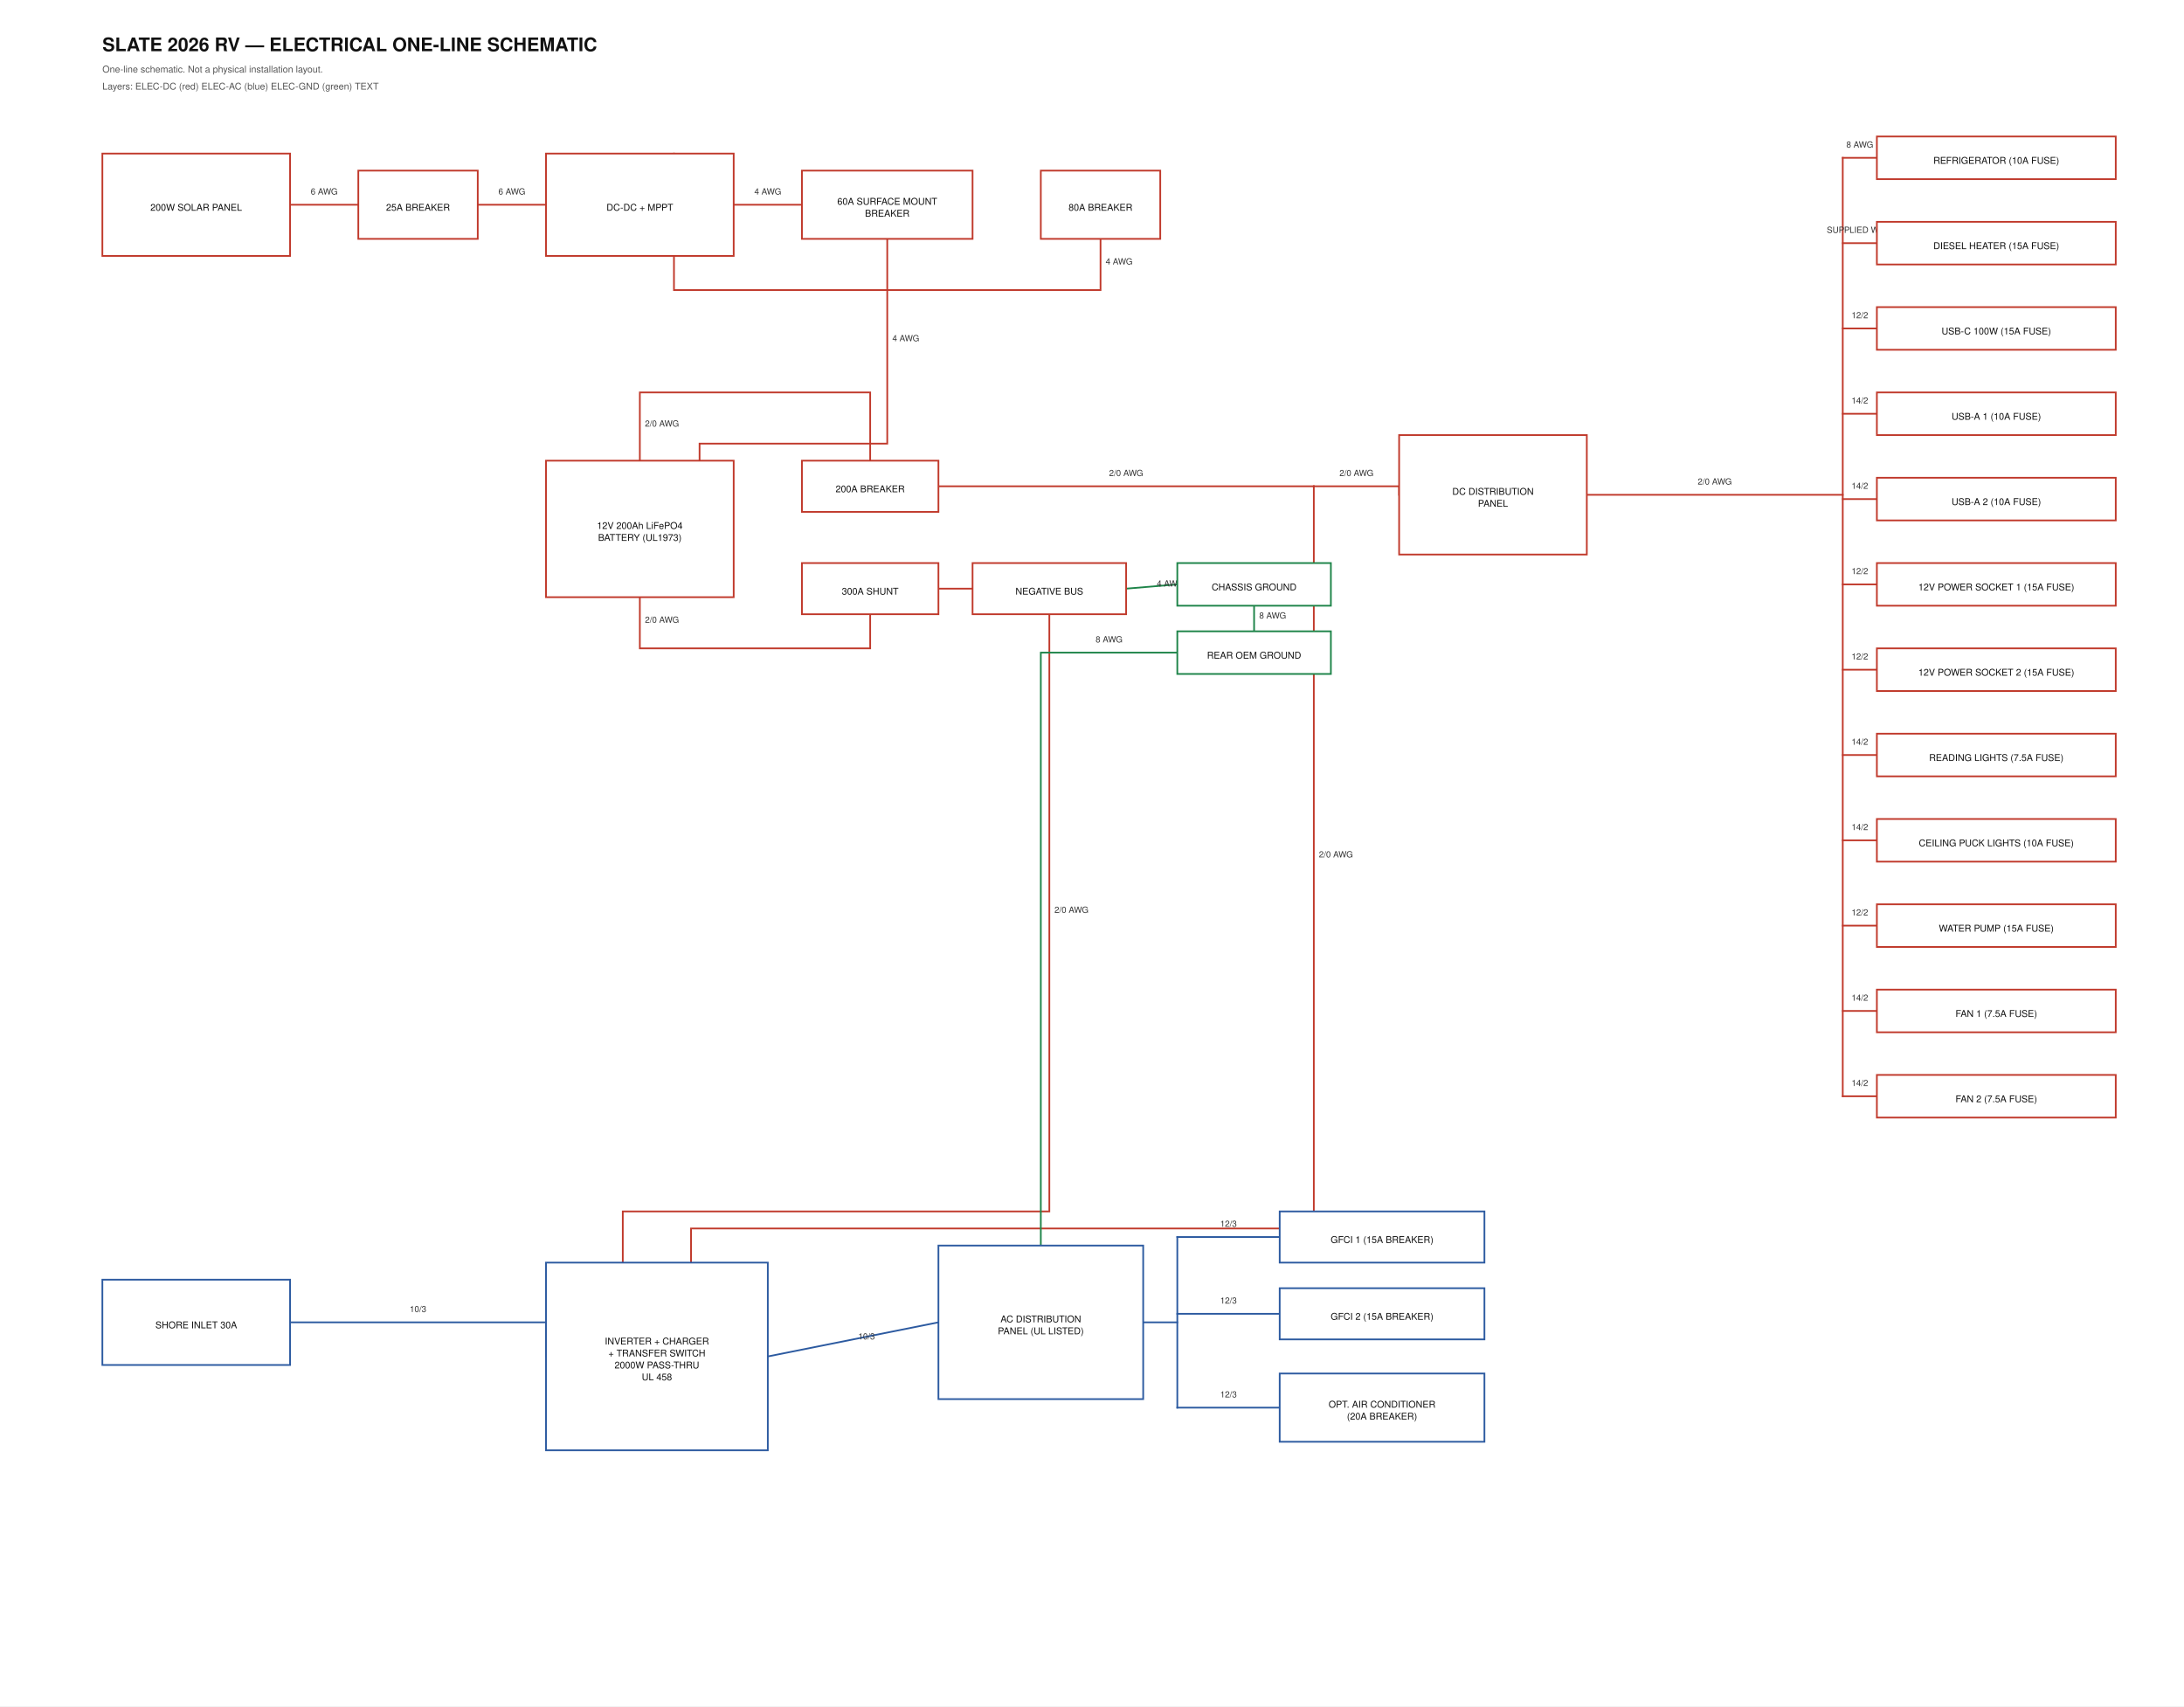
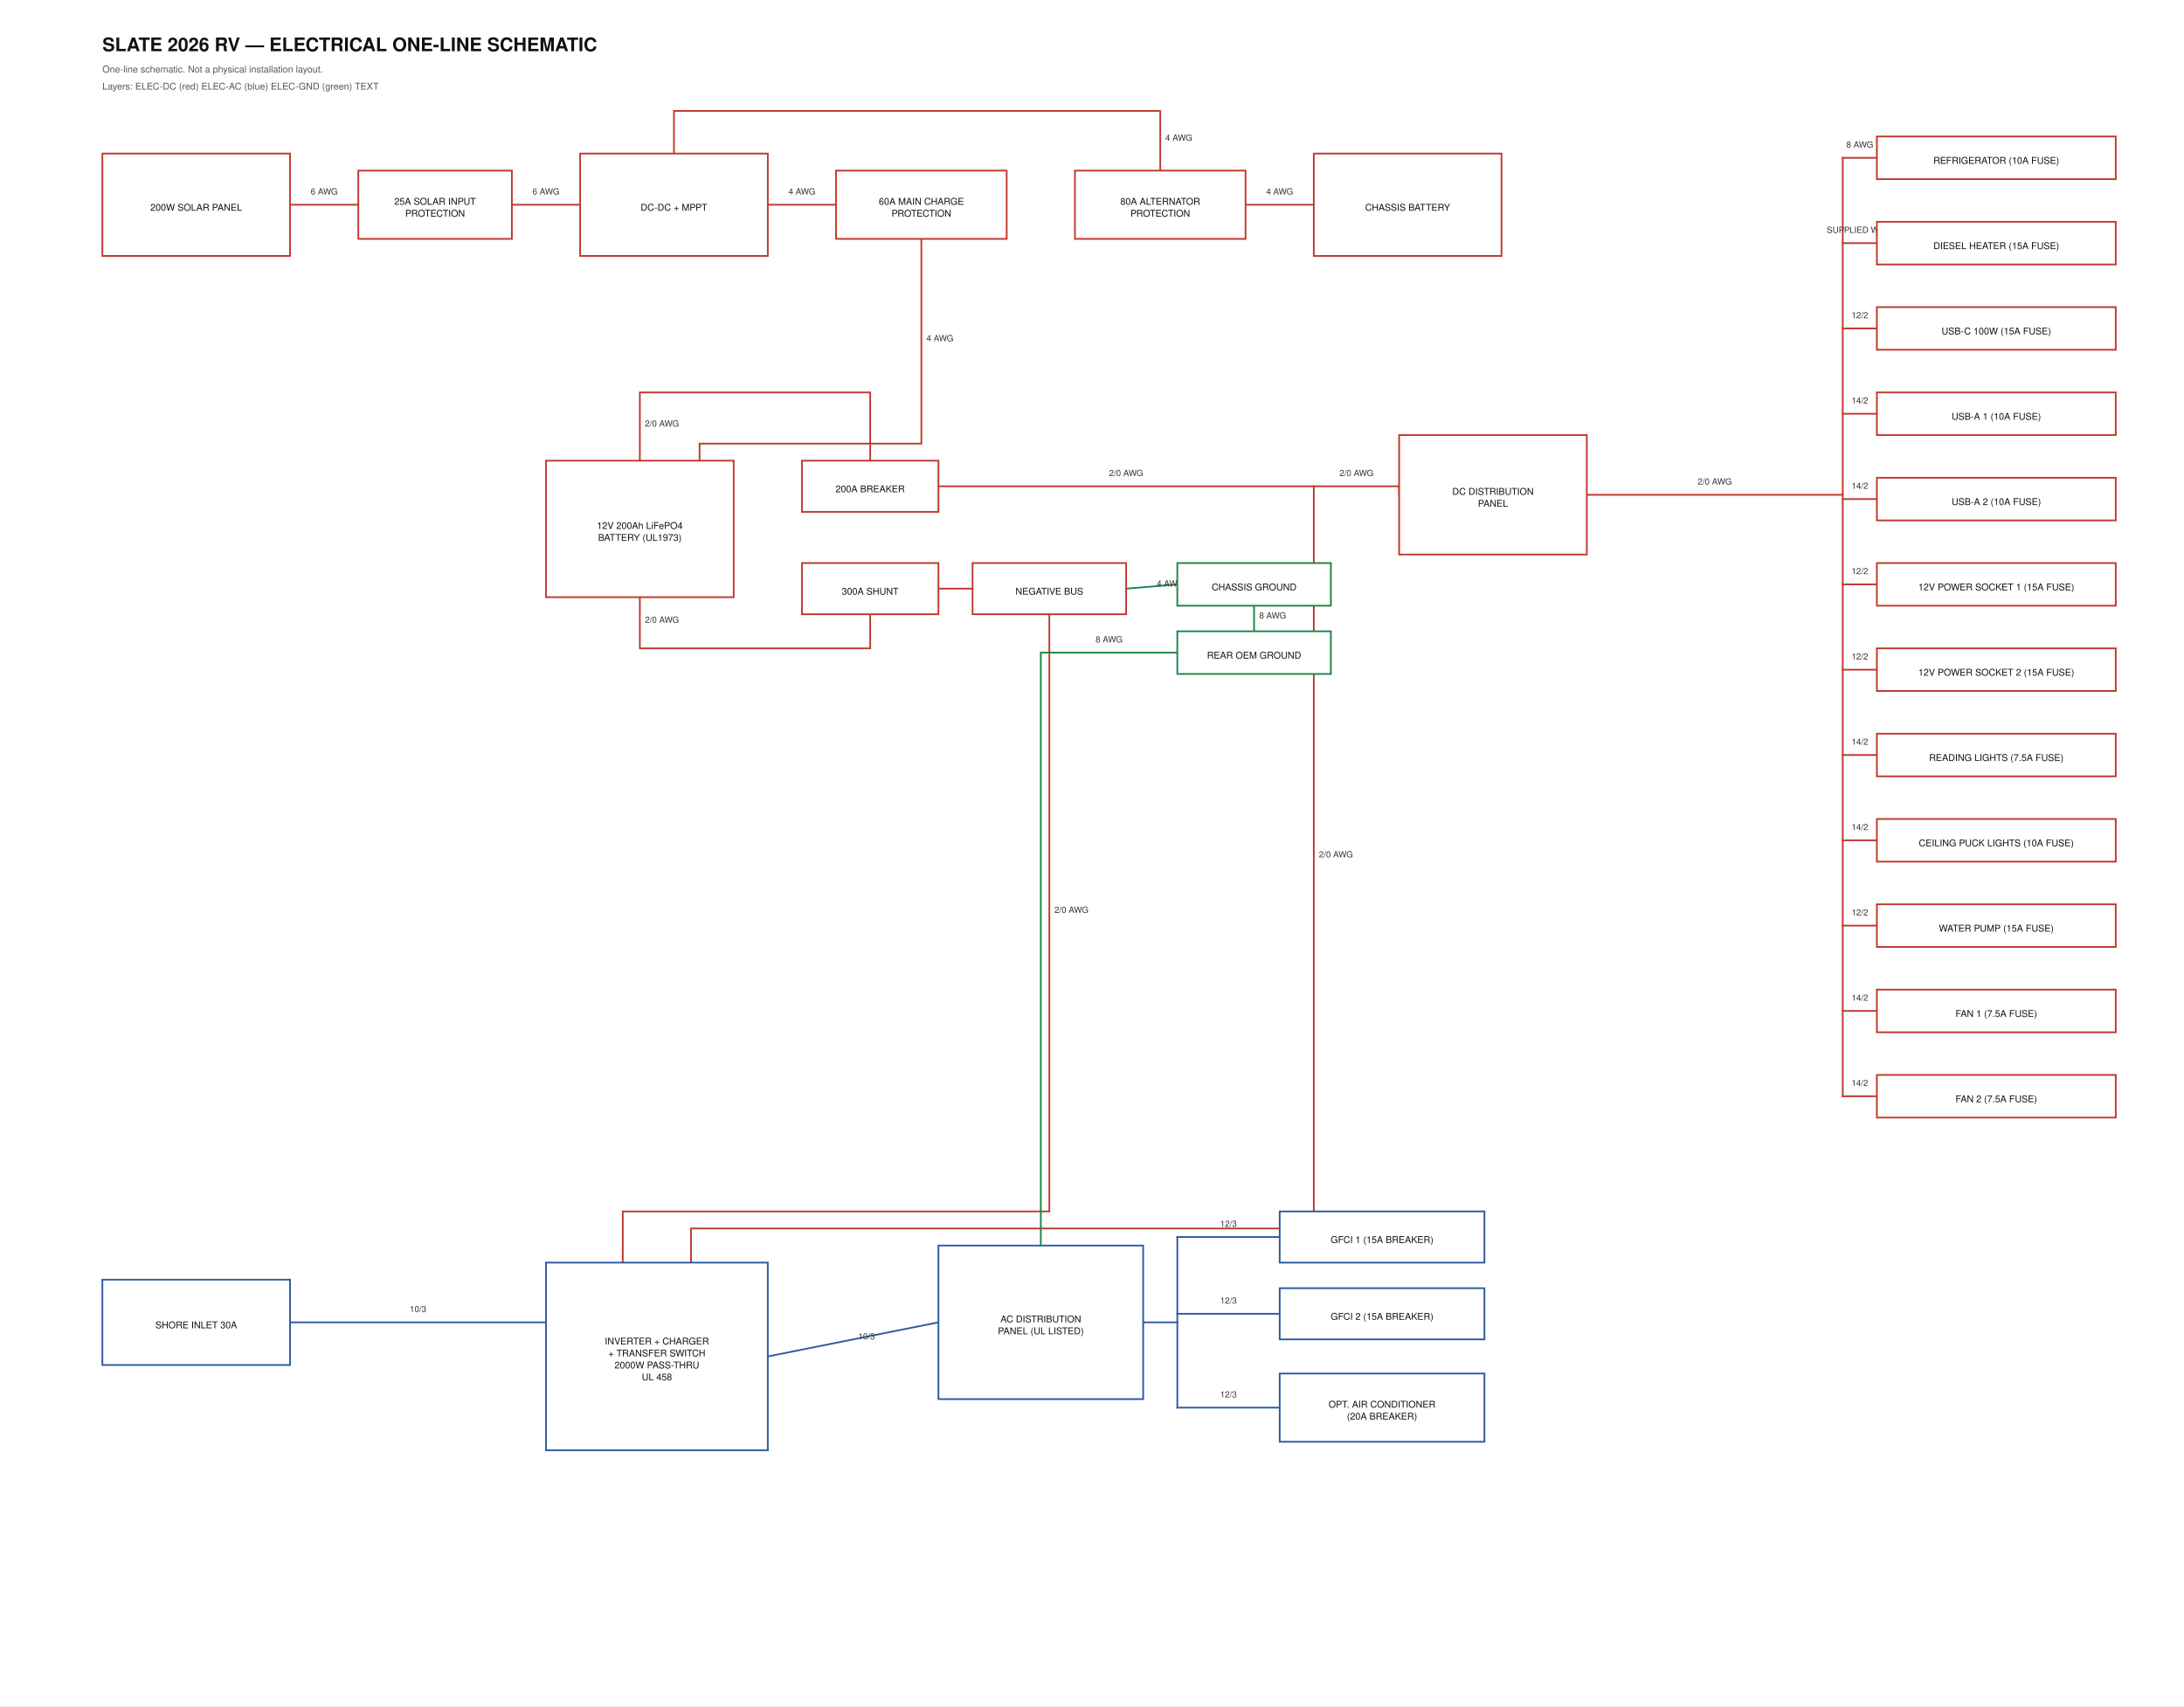
<svg xmlns="http://www.w3.org/2000/svg" viewBox="0 0 2560 2000" font-family="Helvetica, Arial, sans-serif" font-size="11" stroke-linecap="square">
  <rect width="100%" height="100%" fill="white" />
  <text x="120" y="60" font-size="22" font-weight="bold" fill="#111">SLATE 2026 RV — ELECTRICAL ONE-LINE SCHEMATIC</text>
  <text x="120" y="85" font-size="11" fill="#555">One-line schematic. Not a physical installation layout.</text>
  <text x="120" y="105" font-size="11" fill="#555">Layers: ELEC-DC (red)  ELEC-AC (blue)  ELEC-GND (green)  TEXT</text>
  <polyline points="340.0,240.0 420.0,240.0" fill="none" stroke="#c0392b" stroke-width="2" />
  <text x="380.0" y="228.0" text-anchor="middle" fill="#333" font-size="10">6 AWG</text>
-   <polyline points="560.0,240.0 640.0,240.0" fill="none" stroke="#c0392b" stroke-width="2" />
-   <text x="600.0" y="228.0" text-anchor="middle" fill="#333" font-size="10">6 AWG</text>
-   <polyline points="860.0,240.0 940.0,240.0" fill="none" stroke="#c0392b" stroke-width="2" />
-   <text x="900.0" y="228.0" text-anchor="middle" fill="#333" font-size="10">4 AWG</text>
-   <polyline points="1040.0,280.0 1040.0,520.0 820.0,520.0 820.0,540.0" fill="none" stroke="#c0392b" stroke-width="2" />
-   <text x="1046.0" y="400.0" text-anchor="start" fill="#333" font-size="10">4 AWG</text>
-   <polyline points="1290.0,280.0 1290.0,340.0 790.0,340.0 790.0,180.0" fill="none" stroke="#c0392b" stroke-width="2" />
-   <text x="1296.0" y="310.0" text-anchor="start" fill="#333" font-size="10">4 AWG</text>
+   <polyline points="600.0,240.0 680.0,240.0" fill="none" stroke="#c0392b" stroke-width="2" />
+   <text x="640.0" y="228.0" text-anchor="middle" fill="#333" font-size="10">6 AWG</text>
+   <polyline points="900.0,240.0 980.0,240.0" fill="none" stroke="#c0392b" stroke-width="2" />
+   <text x="940.0" y="228.0" text-anchor="middle" fill="#333" font-size="10">4 AWG</text>
+   <polyline points="1080.0,280.0 1080.0,520.0 820.0,520.0 820.0,540.0" fill="none" stroke="#c0392b" stroke-width="2" />
+   <text x="1086.0" y="400.0" text-anchor="start" fill="#333" font-size="10">4 AWG</text>
+   <polyline points="1540.0,240.0 1460.0,240.0" fill="none" stroke="#c0392b" stroke-width="2" />
+   <text x="1500.0" y="228.0" text-anchor="middle" fill="#333" font-size="10">4 AWG</text>
+   <polyline points="1360.0,200.0 1360.0,130.0 790.0,130.0 790.0,180.0" fill="none" stroke="#c0392b" stroke-width="2" />
+   <text x="1366.0" y="165.0" text-anchor="start" fill="#333" font-size="10">4 AWG</text>
  <polyline points="750.0,540.0 750.0,460.0 1020.0,460.0 1020.0,540.0" fill="none" stroke="#c0392b" stroke-width="2" />
  <text x="756.0" y="500.0" text-anchor="start" fill="#333" font-size="10">2/0 AWG</text>
  <polyline points="1100.0,570.0 1540.0,570.0 1540.0,570.0" fill="none" stroke="#c0392b" stroke-width="2" />
  <text x="1320.0" y="558.0" text-anchor="middle" fill="#333" font-size="10">2/0 AWG</text>
  <polyline points="1540.0,570.0 1640.0,570.0 1640.0,580.0" fill="none" stroke="#c0392b" stroke-width="2" />
  <text x="1590.0" y="558.0" text-anchor="middle" fill="#333" font-size="10">2/0 AWG</text>
  <polyline points="1540.0,570.0 1540.0,1440.0 810.0,1440.0 810.0,1480.0" fill="none" stroke="#c0392b" stroke-width="2" />
  <text x="1546.0" y="1005.0" text-anchor="start" fill="#333" font-size="10">2/0 AWG</text>
  <polyline points="750.0,700.0 750.0,760.0 1020.0,760.0 1020.0,720.0" fill="none" stroke="#c0392b" stroke-width="2" />
  <text x="756.0" y="730.0" text-anchor="start" fill="#333" font-size="10">2/0 AWG</text>
  <polyline points="1100.0,690.0 1140.0,690.0" fill="none" stroke="#c0392b" stroke-width="2" />
  <polyline points="1320.0,690.0 1380.0,685.0" fill="none" stroke="#1e8449" stroke-width="2" />
  <text x="1356.0" y="687.5" text-anchor="start" fill="#333" font-size="10">4 AWG</text>
  <polyline points="1470.0,710.0 1470.0,740.0 1470.0,740.0" fill="none" stroke="#1e8449" stroke-width="2" />
  <text x="1476.0" y="725.0" text-anchor="start" fill="#333" font-size="10">8 AWG</text>
  <polyline points="1230.0,720.0 1230.0,1420.0 730.0,1420.0 730.0,1480.0" fill="none" stroke="#c0392b" stroke-width="2" />
  <text x="1236.0" y="1070.0" text-anchor="start" fill="#333" font-size="10">2/0 AWG</text>
  <polyline points="1860.0,580.0 2160.0,580.0" fill="none" stroke="#c0392b" stroke-width="2" />
  <text x="2010.0" y="568.0" text-anchor="middle" fill="#333" font-size="10">2/0 AWG</text>
  <polyline points="2160.0,1285.0 2160.0,185.0" fill="none" stroke="#c0392b" stroke-width="2" />
  <polyline points="2160.0,185.0 2200.0,185.0" fill="none" stroke="#c0392b" stroke-width="2" />
  <text x="2180.0" y="173.0" text-anchor="middle" fill="#333" font-size="10">8 AWG</text>
  <polyline points="2160.0,285.0 2200.0,285.0" fill="none" stroke="#c0392b" stroke-width="2" />
  <text x="2180.0" y="273.0" text-anchor="middle" fill="#333" font-size="10">SUPPLIED WIRE</text>
  <polyline points="2160.0,385.0 2200.0,385.0" fill="none" stroke="#c0392b" stroke-width="2" />
  <text x="2180.0" y="373.0" text-anchor="middle" fill="#333" font-size="10">12/2</text>
  <polyline points="2160.0,485.0 2200.0,485.0" fill="none" stroke="#c0392b" stroke-width="2" />
  <text x="2180.0" y="473.0" text-anchor="middle" fill="#333" font-size="10">14/2</text>
  <polyline points="2160.0,585.0 2200.0,585.0" fill="none" stroke="#c0392b" stroke-width="2" />
  <text x="2180.0" y="573.0" text-anchor="middle" fill="#333" font-size="10">14/2</text>
  <polyline points="2160.0,685.0 2200.0,685.0" fill="none" stroke="#c0392b" stroke-width="2" />
  <text x="2180.0" y="673.0" text-anchor="middle" fill="#333" font-size="10">12/2</text>
  <polyline points="2160.0,785.0 2200.0,785.0" fill="none" stroke="#c0392b" stroke-width="2" />
  <text x="2180.0" y="773.0" text-anchor="middle" fill="#333" font-size="10">12/2</text>
  <polyline points="2160.0,885.0 2200.0,885.0" fill="none" stroke="#c0392b" stroke-width="2" />
  <text x="2180.0" y="873.0" text-anchor="middle" fill="#333" font-size="10">14/2</text>
  <polyline points="2160.0,985.0 2200.0,985.0" fill="none" stroke="#c0392b" stroke-width="2" />
  <text x="2180.0" y="973.0" text-anchor="middle" fill="#333" font-size="10">14/2</text>
  <polyline points="2160.0,1085.0 2200.0,1085.0" fill="none" stroke="#c0392b" stroke-width="2" />
  <text x="2180.0" y="1073.0" text-anchor="middle" fill="#333" font-size="10">12/2</text>
  <polyline points="2160.0,1185.0 2200.0,1185.0" fill="none" stroke="#c0392b" stroke-width="2" />
  <text x="2180.0" y="1173.0" text-anchor="middle" fill="#333" font-size="10">14/2</text>
  <polyline points="2160.0,1285.0 2200.0,1285.0" fill="none" stroke="#c0392b" stroke-width="2" />
  <text x="2180.0" y="1273.0" text-anchor="middle" fill="#333" font-size="10">14/2</text>
  <polyline points="340.0,1550.0 640.0,1550.0 640.0,1590.0" fill="none" stroke="#2c5aa0" stroke-width="2" />
  <text x="490.0" y="1538.0" text-anchor="middle" fill="#333" font-size="10">10/3</text>
  <polyline points="900.0,1590.0 1100.0,1550.0" fill="none" stroke="#2c5aa0" stroke-width="2" />
  <text x="1006.0" y="1570.0" text-anchor="start" fill="#333" font-size="10">10/3</text>
  <polyline points="1340.0,1550.0 1380.0,1550.0" fill="none" stroke="#2c5aa0" stroke-width="2" />
  <polyline points="1380.0,1650.0 1380.0,1450.0" fill="none" stroke="#2c5aa0" stroke-width="2" />
  <polyline points="1380.0,1450.0 1500.0,1450.0" fill="none" stroke="#2c5aa0" stroke-width="2" />
  <text x="1440.0" y="1438.0" text-anchor="middle" fill="#333" font-size="10">12/3</text>
  <polyline points="1380.0,1540.0 1500.0,1540.0" fill="none" stroke="#2c5aa0" stroke-width="2" />
  <text x="1440.0" y="1528.0" text-anchor="middle" fill="#333" font-size="10">12/3</text>
  <polyline points="1380.0,1650.0 1500.0,1650.0" fill="none" stroke="#2c5aa0" stroke-width="2" />
  <text x="1440.0" y="1638.0" text-anchor="middle" fill="#333" font-size="10">12/3</text>
  <polyline points="1380.0,765.0 1220.0,765.0 1220.0,1460.0" fill="none" stroke="#1e8449" stroke-width="2" />
  <text x="1300.0" y="753.0" text-anchor="middle" fill="#333" font-size="10">8 AWG</text>
  <rect x="120.0" y="180.0" width="220.0" height="120.0" fill="white" stroke="#c0392b" stroke-width="2" />
  <text x="230.0" y="247.0" text-anchor="middle" fill="#111">200W SOLAR PANEL</text>
-   <rect x="420.0" y="200.0" width="140.0" height="80.0" fill="white" stroke="#c0392b" stroke-width="2" />
-   <text x="490.0" y="247.0" text-anchor="middle" fill="#111">25A BREAKER</text>
-   <rect x="640.0" y="180.0" width="220.0" height="120.0" fill="white" stroke="#c0392b" stroke-width="2" />
-   <text x="750.0" y="247.0" text-anchor="middle" fill="#111">DC-DC + MPPT</text>
-   <rect x="940.0" y="200.0" width="200.0" height="80.0" fill="white" stroke="#c0392b" stroke-width="2" />
-   <text x="1040.0" y="240.0" text-anchor="middle" fill="#111">60A SURFACE MOUNT</text>
-   <text x="1040.0" y="254.0" text-anchor="middle" fill="#111">BREAKER</text>
-   <rect x="1220.0" y="200.0" width="140.0" height="80.0" fill="white" stroke="#c0392b" stroke-width="2" />
-   <text x="1290.0" y="247.0" text-anchor="middle" fill="#111">80A BREAKER</text>
+   <rect x="420.0" y="200.0" width="180.0" height="80.0" fill="white" stroke="#c0392b" stroke-width="2" />
+   <text x="510.0" y="240.0" text-anchor="middle" fill="#111">25A SOLAR INPUT</text>
+   <text x="510.0" y="254.0" text-anchor="middle" fill="#111">PROTECTION</text>
+   <rect x="680.0" y="180.0" width="220.0" height="120.0" fill="white" stroke="#c0392b" stroke-width="2" />
+   <text x="790.0" y="247.0" text-anchor="middle" fill="#111">DC-DC + MPPT</text>
+   <rect x="980.0" y="200.0" width="200.0" height="80.0" fill="white" stroke="#c0392b" stroke-width="2" />
+   <text x="1080.0" y="240.0" text-anchor="middle" fill="#111">60A MAIN CHARGE</text>
+   <text x="1080.0" y="254.0" text-anchor="middle" fill="#111">PROTECTION</text>
+   <rect x="1260.0" y="200.0" width="200.0" height="80.0" fill="white" stroke="#c0392b" stroke-width="2" />
+   <text x="1360.0" y="240.0" text-anchor="middle" fill="#111">80A ALTERNATOR</text>
+   <text x="1360.0" y="254.0" text-anchor="middle" fill="#111">PROTECTION</text>
+   <rect x="1540.0" y="180.0" width="220.0" height="120.0" fill="white" stroke="#c0392b" stroke-width="2" />
+   <text x="1650.0" y="247.0" text-anchor="middle" fill="#111">CHASSIS BATTERY</text>
  <rect x="640.0" y="540.0" width="220.0" height="160.0" fill="white" stroke="#c0392b" stroke-width="2" />
  <text x="750.0" y="620.0" text-anchor="middle" fill="#111">12V 200Ah LiFePO4</text>
  <text x="750.0" y="634.0" text-anchor="middle" fill="#111">BATTERY (UL1973)</text>
  <rect x="940.0" y="540.0" width="160.0" height="60.0" fill="white" stroke="#c0392b" stroke-width="2" />
  <text x="1020.0" y="577.0" text-anchor="middle" fill="#111">200A BREAKER</text>
  <rect x="940.0" y="660.0" width="160.0" height="60.0" fill="white" stroke="#c0392b" stroke-width="2" />
  <text x="1020.0" y="697.0" text-anchor="middle" fill="#111">300A SHUNT</text>
  <rect x="1140.0" y="660.0" width="180.0" height="60.0" fill="white" stroke="#c0392b" stroke-width="2" />
  <text x="1230.0" y="697.0" text-anchor="middle" fill="#111">NEGATIVE BUS</text>
  <rect x="1380.0" y="660.0" width="180.0" height="50.0" fill="white" stroke="#1e8449" stroke-width="2" />
  <text x="1470.0" y="692.0" text-anchor="middle" fill="#111">CHASSIS GROUND</text>
  <rect x="1380.0" y="740.0" width="180.0" height="50.0" fill="white" stroke="#1e8449" stroke-width="2" />
  <text x="1470.0" y="772.0" text-anchor="middle" fill="#111">REAR OEM GROUND</text>
  <rect x="1640.0" y="510.0" width="220.0" height="140.0" fill="white" stroke="#c0392b" stroke-width="2" />
  <text x="1750.0" y="580.0" text-anchor="middle" fill="#111">DC DISTRIBUTION</text>
  <text x="1750.0" y="594.0" text-anchor="middle" fill="#111">PANEL</text>
  <rect x="2200.0" y="160.0" width="280.0" height="50.0" fill="white" stroke="#c0392b" stroke-width="2" />
  <text x="2340.0" y="192.0" text-anchor="middle" fill="#111">REFRIGERATOR (10A FUSE)</text>
  <rect x="2200.0" y="260.0" width="280.0" height="50.0" fill="white" stroke="#c0392b" stroke-width="2" />
  <text x="2340.0" y="292.0" text-anchor="middle" fill="#111">DIESEL HEATER (15A FUSE)</text>
  <rect x="2200.0" y="360.0" width="280.0" height="50.0" fill="white" stroke="#c0392b" stroke-width="2" />
  <text x="2340.0" y="392.0" text-anchor="middle" fill="#111">USB-C 100W (15A FUSE)</text>
  <rect x="2200.0" y="460.0" width="280.0" height="50.0" fill="white" stroke="#c0392b" stroke-width="2" />
  <text x="2340.0" y="492.0" text-anchor="middle" fill="#111">USB-A 1 (10A FUSE)</text>
  <rect x="2200.0" y="560.0" width="280.0" height="50.0" fill="white" stroke="#c0392b" stroke-width="2" />
  <text x="2340.0" y="592.0" text-anchor="middle" fill="#111">USB-A 2 (10A FUSE)</text>
  <rect x="2200.0" y="660.0" width="280.0" height="50.0" fill="white" stroke="#c0392b" stroke-width="2" />
  <text x="2340.0" y="692.0" text-anchor="middle" fill="#111">12V POWER SOCKET 1 (15A FUSE)</text>
  <rect x="2200.0" y="760.0" width="280.0" height="50.0" fill="white" stroke="#c0392b" stroke-width="2" />
  <text x="2340.0" y="792.0" text-anchor="middle" fill="#111">12V POWER SOCKET 2 (15A FUSE)</text>
  <rect x="2200.0" y="860.0" width="280.0" height="50.0" fill="white" stroke="#c0392b" stroke-width="2" />
  <text x="2340.0" y="892.0" text-anchor="middle" fill="#111">READING LIGHTS (7.5A FUSE)</text>
  <rect x="2200.0" y="960.0" width="280.0" height="50.0" fill="white" stroke="#c0392b" stroke-width="2" />
  <text x="2340.0" y="992.0" text-anchor="middle" fill="#111">CEILING PUCK LIGHTS (10A FUSE)</text>
  <rect x="2200.0" y="1060.0" width="280.0" height="50.0" fill="white" stroke="#c0392b" stroke-width="2" />
  <text x="2340.0" y="1092.0" text-anchor="middle" fill="#111">WATER PUMP (15A FUSE)</text>
  <rect x="2200.0" y="1160.0" width="280.0" height="50.0" fill="white" stroke="#c0392b" stroke-width="2" />
  <text x="2340.0" y="1192.0" text-anchor="middle" fill="#111">FAN 1 (7.5A FUSE)</text>
  <rect x="2200.0" y="1260.0" width="280.0" height="50.0" fill="white" stroke="#c0392b" stroke-width="2" />
  <text x="2340.0" y="1292.0" text-anchor="middle" fill="#111">FAN 2 (7.5A FUSE)</text>
  <rect x="120.0" y="1500.0" width="220.0" height="100.0" fill="white" stroke="#2c5aa0" stroke-width="2" />
  <text x="230.0" y="1557.0" text-anchor="middle" fill="#111">SHORE INLET 30A</text>
  <rect x="640.0" y="1480.0" width="260.0" height="220.0" fill="white" stroke="#2c5aa0" stroke-width="2" />
  <text x="770.0" y="1576.0" text-anchor="middle" fill="#111">INVERTER + CHARGER</text>
  <text x="770.0" y="1590.0" text-anchor="middle" fill="#111">+ TRANSFER SWITCH</text>
  <text x="770.0" y="1604.0" text-anchor="middle" fill="#111">2000W PASS-THRU</text>
  <text x="770.0" y="1618.0" text-anchor="middle" fill="#111">UL 458</text>
  <rect x="1100.0" y="1460.0" width="240.0" height="180.0" fill="white" stroke="#2c5aa0" stroke-width="2" />
  <text x="1220.0" y="1550.0" text-anchor="middle" fill="#111">AC DISTRIBUTION</text>
  <text x="1220.0" y="1564.0" text-anchor="middle" fill="#111">PANEL (UL LISTED)</text>
  <rect x="1500.0" y="1420.0" width="240.0" height="60.0" fill="white" stroke="#2c5aa0" stroke-width="2" />
  <text x="1620.0" y="1457.0" text-anchor="middle" fill="#111">GFCI 1 (15A BREAKER)</text>
  <rect x="1500.0" y="1510.0" width="240.0" height="60.0" fill="white" stroke="#2c5aa0" stroke-width="2" />
  <text x="1620.0" y="1547.0" text-anchor="middle" fill="#111">GFCI 2 (15A BREAKER)</text>
  <rect x="1500.0" y="1610.0" width="240.0" height="80.0" fill="white" stroke="#2c5aa0" stroke-width="2" />
  <text x="1620.0" y="1650.0" text-anchor="middle" fill="#111">OPT. AIR CONDITIONER</text>
  <text x="1620.0" y="1664.0" text-anchor="middle" fill="#111">(20A BREAKER)</text>
</svg>
